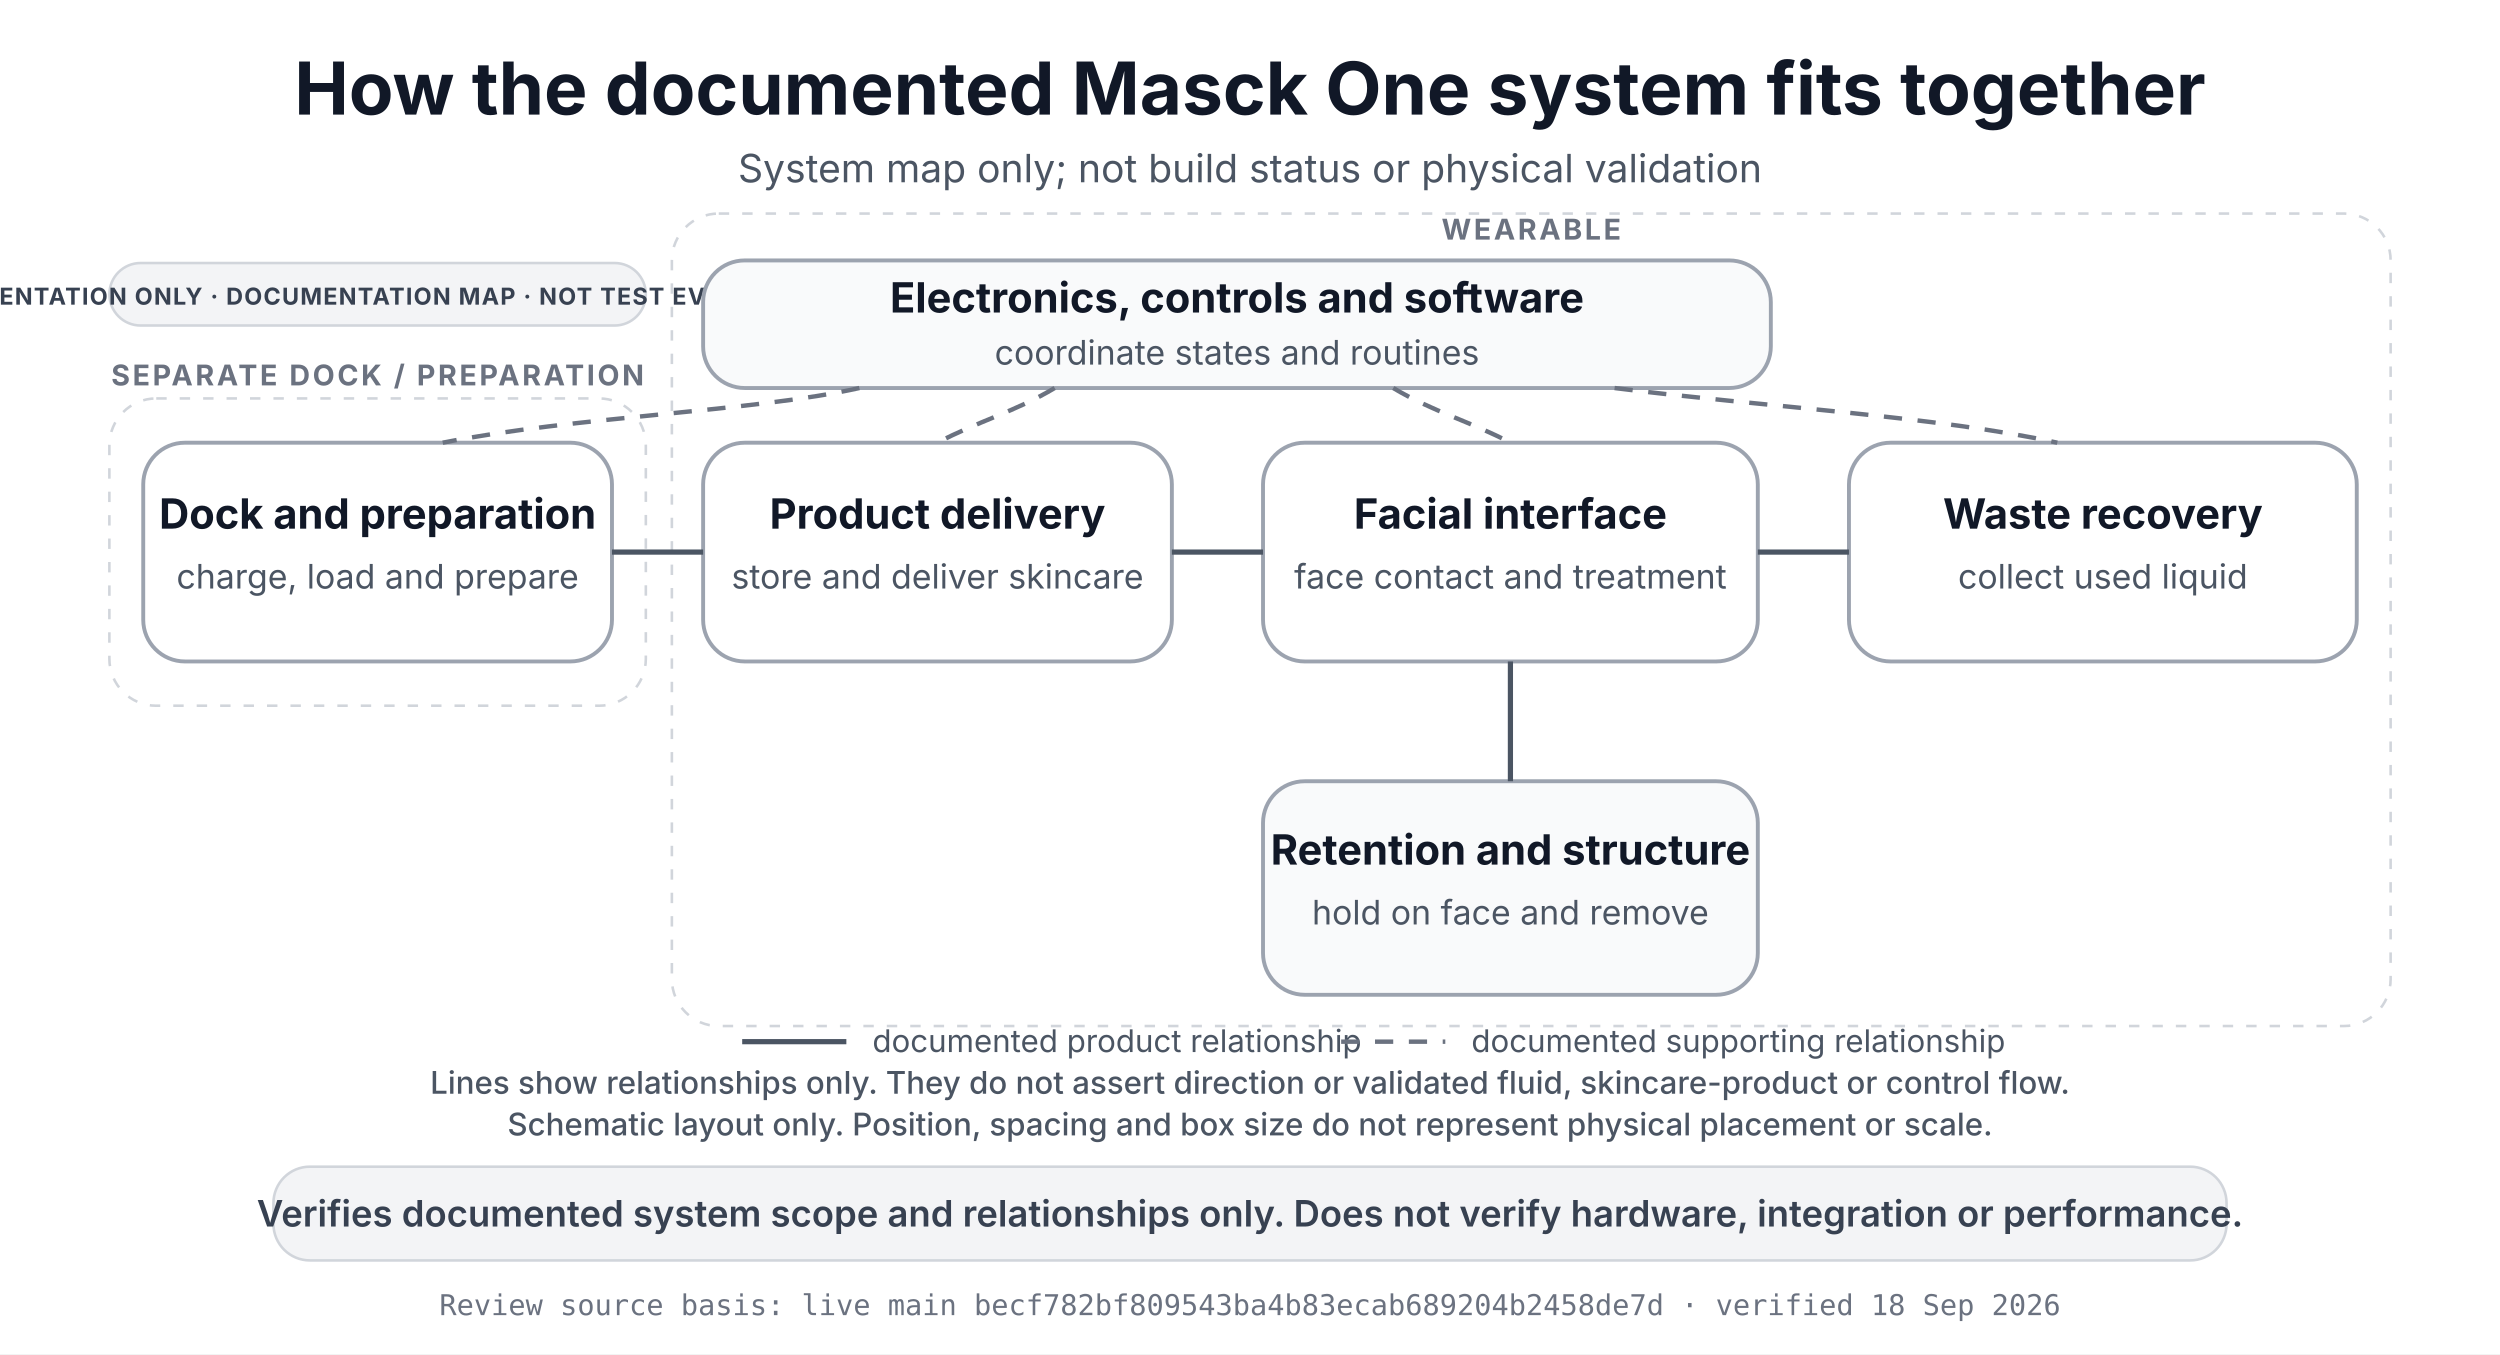
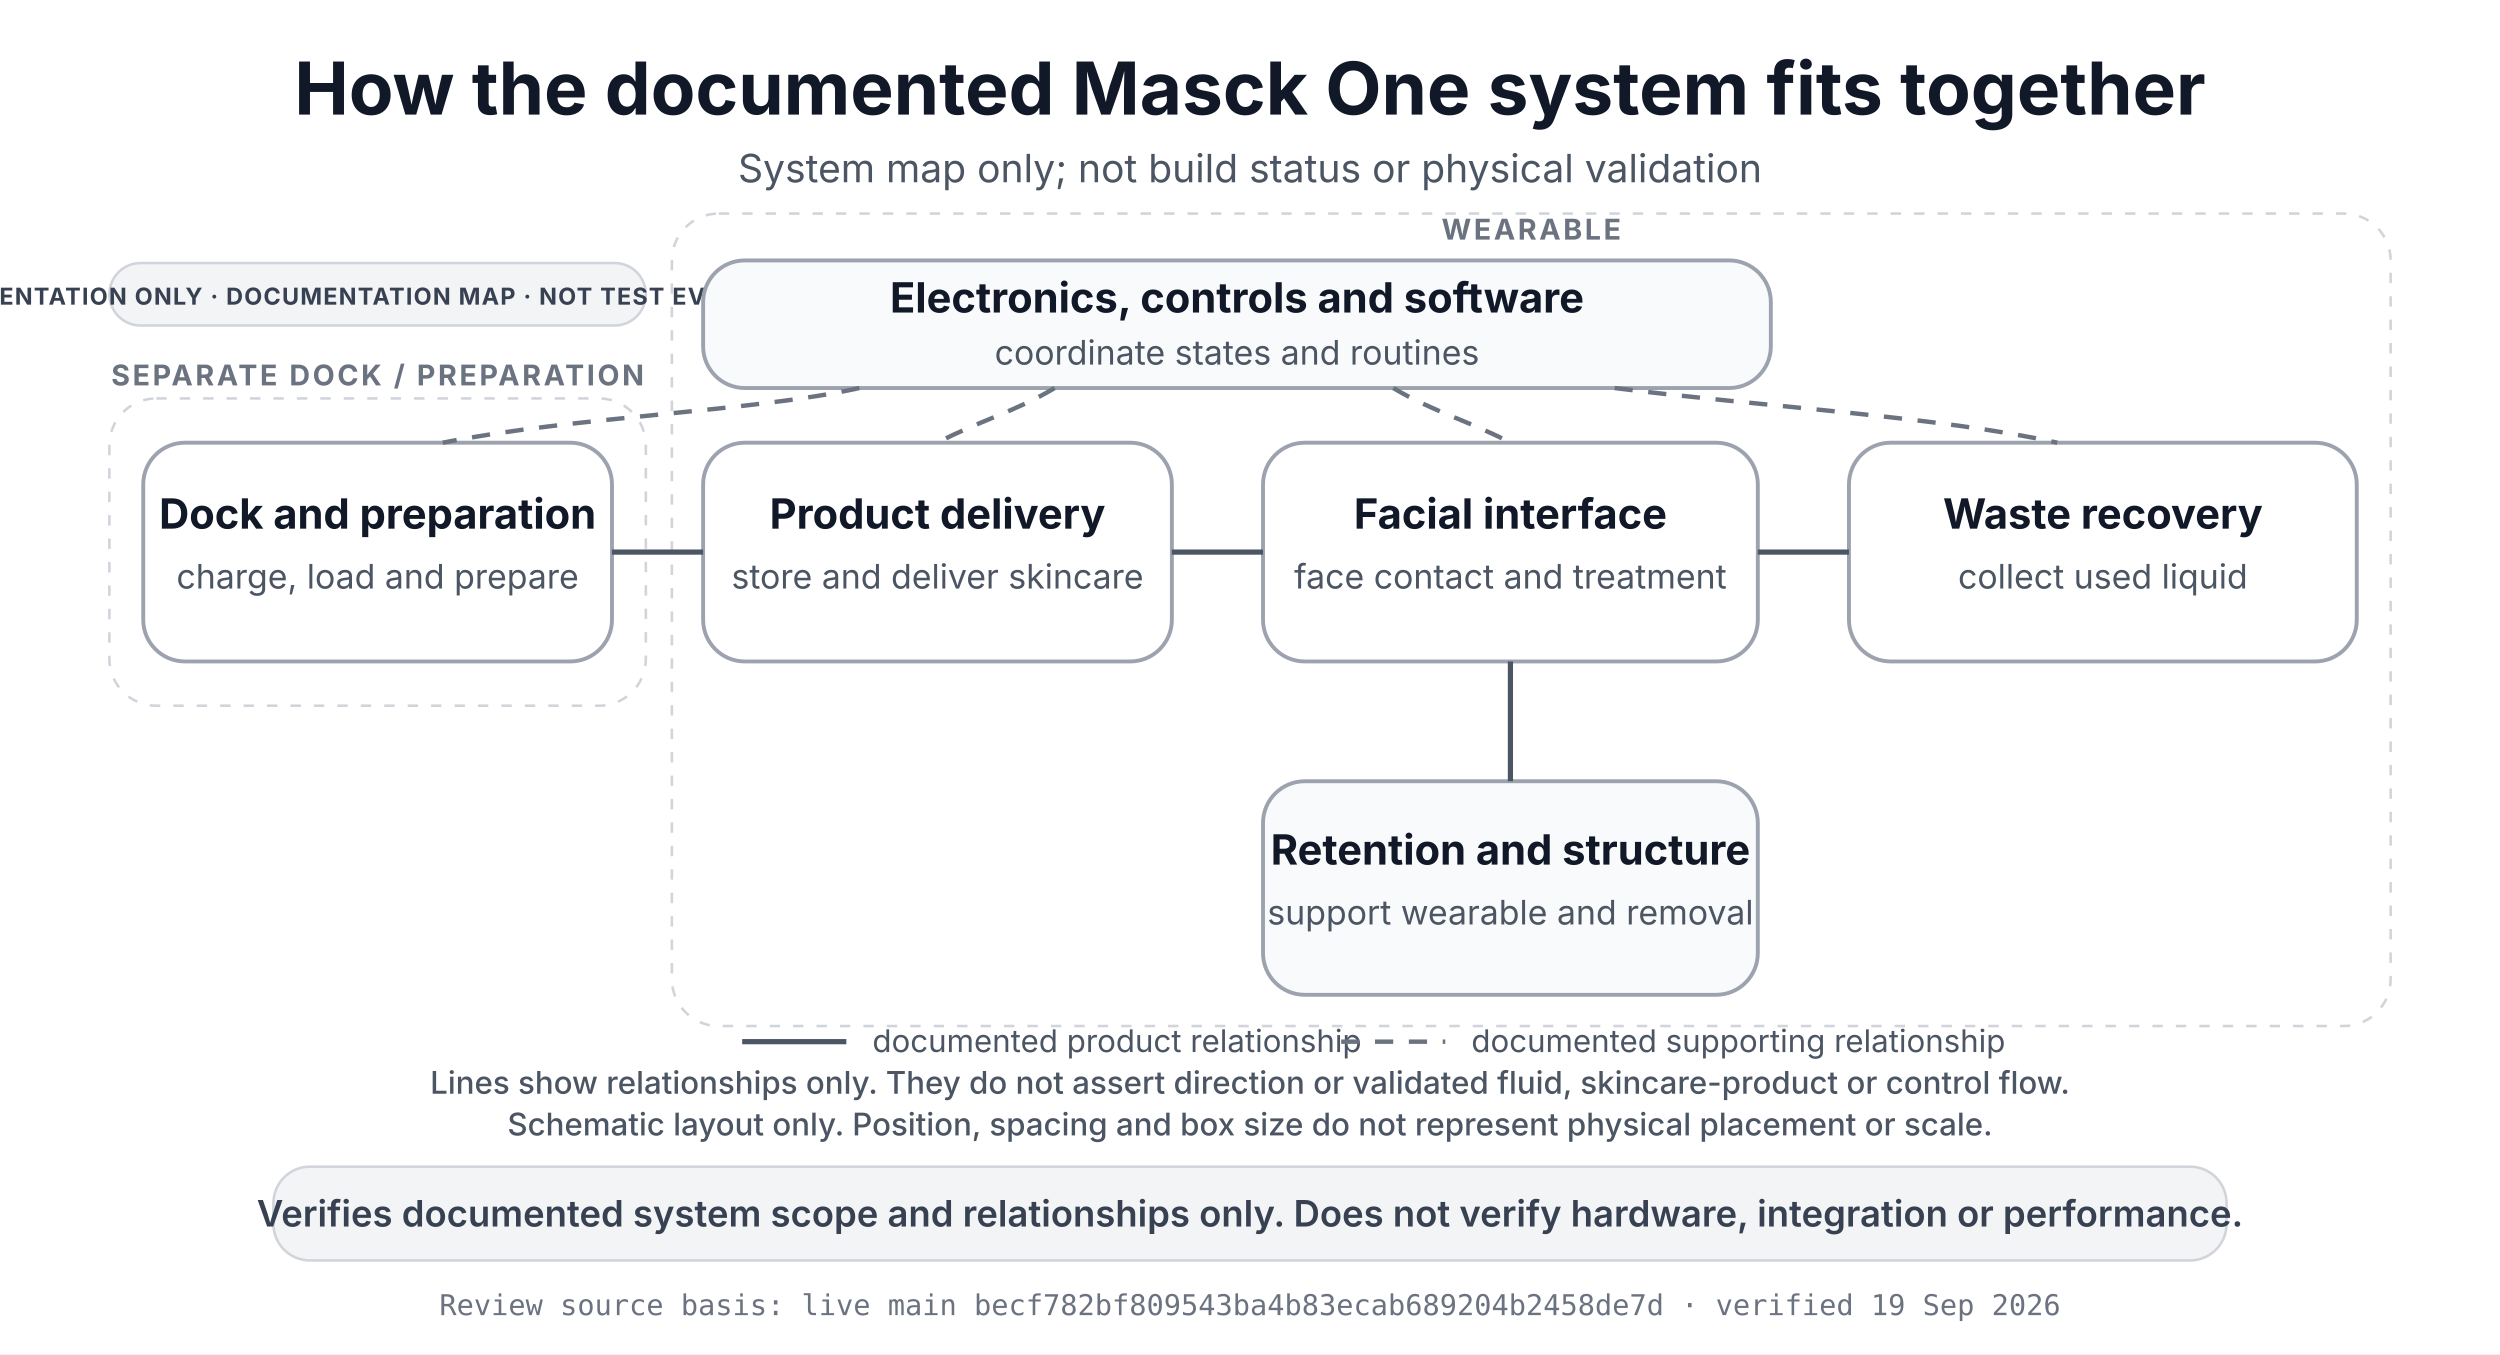
<svg xmlns="http://www.w3.org/2000/svg" width="960" height="520" viewBox="0 0 960 520" role="img" aria-labelledby="title desc">
  <defs>
    <style>
      .title { font: 700 28px system-ui, -apple-system, BlinkMacSystemFont, 'Segoe UI', sans-serif; fill: #111827; }
      .subtitle { font: 400 15px system-ui, -apple-system, BlinkMacSystemFont, 'Segoe UI', sans-serif; fill: #4b5563; }
      .badge { font: 700 9px system-ui, -apple-system, BlinkMacSystemFont, 'Segoe UI', sans-serif; fill: #374151; text-anchor: middle; letter-spacing: 0.45px; }
      .zone { font: 700 11px system-ui, -apple-system, BlinkMacSystemFont, 'Segoe UI', sans-serif; fill: #6b7280; text-anchor: middle; letter-spacing: 1px; }
      .node-title { font: 650 16px system-ui, -apple-system, BlinkMacSystemFont, 'Segoe UI', sans-serif; fill: #111827; text-anchor: middle; }
      .node-sub { font: 400 13px system-ui, -apple-system, BlinkMacSystemFont, 'Segoe UI', sans-serif; fill: #4b5563; text-anchor: middle; }
      .legend { font: 400 12px system-ui, -apple-system, BlinkMacSystemFont, 'Segoe UI', sans-serif; fill: #4b5563; }
      .boundary-note { font: 500 12px system-ui, -apple-system, BlinkMacSystemFont, 'Segoe UI', sans-serif; fill: #4b5563; text-anchor: middle; }
      .footer { font: 600 14px system-ui, -apple-system, BlinkMacSystemFont, 'Segoe UI', sans-serif; fill: #374151; text-anchor: middle; }
      .source { font: 500 11px ui-monospace, SFMono-Regular, Menlo, Consolas, monospace; fill: #6b7280; text-anchor: middle; }
      .box { fill: #ffffff; stroke: #9ca3af; stroke-width: 1.5; rx: 16; }
      .support { fill: #f9fafb; stroke: #9ca3af; stroke-width: 1.5; rx: 16; }
      .zone-box { fill: none; stroke: #d1d5db; stroke-width: 1; stroke-dasharray: 4 5; rx: 18; }
      .relationship { fill: none; stroke: #4b5563; stroke-width: 2; }
      .support-relationship { fill: none; stroke: #6b7280; stroke-width: 1.7; stroke-dasharray: 7 6; }
      .legend-solid { fill: none; stroke: #4b5563; stroke-width: 2; }
      .legend-dashed { fill: none; stroke: #6b7280; stroke-width: 1.7; stroke-dasharray: 7 6; }
    </style>
  </defs>
  <rect width="960" height="520" fill="#ffffff" />
  <text x="480" y="44" class="title" text-anchor="middle">How the documented Masck One system fits together</text>
  <text x="480" y="70" class="subtitle" text-anchor="middle">System map only; not build status or physical validation</text>
  <rect x="42" y="101" width="206" height="24" rx="12" fill="#f3f4f6" stroke="#d1d5db" />
  <text x="145" y="117" class="badge">ORIENTATION ONLY · DOCUMENTATION MAP · NOT TEST EVIDENCE</text>
  <rect x="42" y="153" width="206" height="118" class="zone-box" />
  <text x="145" y="148" class="zone">SEPARATE DOCK / PREPARATION</text>
  <rect x="258" y="82" width="660" height="312" class="zone-box" />
  <text x="588" y="92" class="zone">WEARABLE</text>
  <rect x="55" y="170" width="180" height="84" class="box" />
  <text x="145" y="203" class="node-title">Dock and preparation</text>
  <text x="145" y="226" class="node-sub">charge, load and prepare</text>
  <rect x="270" y="170" width="180" height="84" class="box" />
  <text x="360" y="203" class="node-title">Product delivery</text>
  <text x="360" y="226" class="node-sub">store and deliver skincare</text>
  <rect x="485" y="170" width="190" height="84" class="box" />
  <text x="580" y="203" class="node-title">Facial interface</text>
  <text x="580" y="226" class="node-sub">face contact and treatment</text>
  <rect x="710" y="170" width="195" height="84" class="box" />
  <text x="807.5" y="203" class="node-title">Waste recovery</text>
  <text x="807.5" y="226" class="node-sub">collect used liquid</text>
  <path d="M235 212 H270" class="relationship" />
  <path d="M450 212 H485" class="relationship" />
  <path d="M675 212 H710" class="relationship" />
  <rect x="485" y="300" width="190" height="82" class="support" />
  <text x="580" y="332" class="node-title">Retention and structure</text>
-   <text x="580" y="355" class="node-sub">hold on face and remove</text>
+   <text x="580" y="355" class="node-sub">support wearable and removal</text>
  <path d="M580 300 V254" class="relationship" />
  <rect x="270" y="100" width="410" height="49" class="support" />
  <text x="475" y="120" class="node-title">Electronics, controls and software</text>
  <text x="475" y="140" class="node-sub">coordinate states and routines</text>
  <path d="M330 149 C290 158 220 160 170 170" class="support-relationship" />
  <path d="M405 149 C390 158 375 162 360 170" class="support-relationship" />
  <path d="M535 149 C550 158 565 162 580 170" class="support-relationship" />
  <path d="M620 149 C675 156 745 160 790 170" class="support-relationship" />
  <line x1="285" y1="400" x2="325" y2="400" class="legend-solid" />
  <text x="335" y="404" class="legend">documented product relationship</text>
  <line x1="515" y1="400" x2="555" y2="400" class="legend-dashed" />
  <text x="565" y="404" class="legend">documented supporting relationship</text>
  <text x="480" y="420" class="boundary-note">Lines show relationships only. They do not assert direction or validated fluid, skincare-product or control flow.</text>
  <text x="480" y="436" class="boundary-note">Schematic layout only. Position, spacing and box size do not represent physical placement or scale.</text>
  <rect x="105" y="448" width="750" height="36" rx="14" fill="#f3f4f6" stroke="#d1d5db" />
  <text x="480" y="471" class="footer">Verifies documented system scope and relationships only. Does not verify hardware, integration or performance.</text>
-   <text x="480" y="505" class="source">Review source basis: live main becf782bf809543ba4b83ecab689204b2458de7d · verified 18 Sep 2026</text>
+   <text x="480" y="505" class="source">Review source basis: live main becf782bf809543ba4b83ecab689204b2458de7d · verified 19 Sep 2026</text>
</svg>
